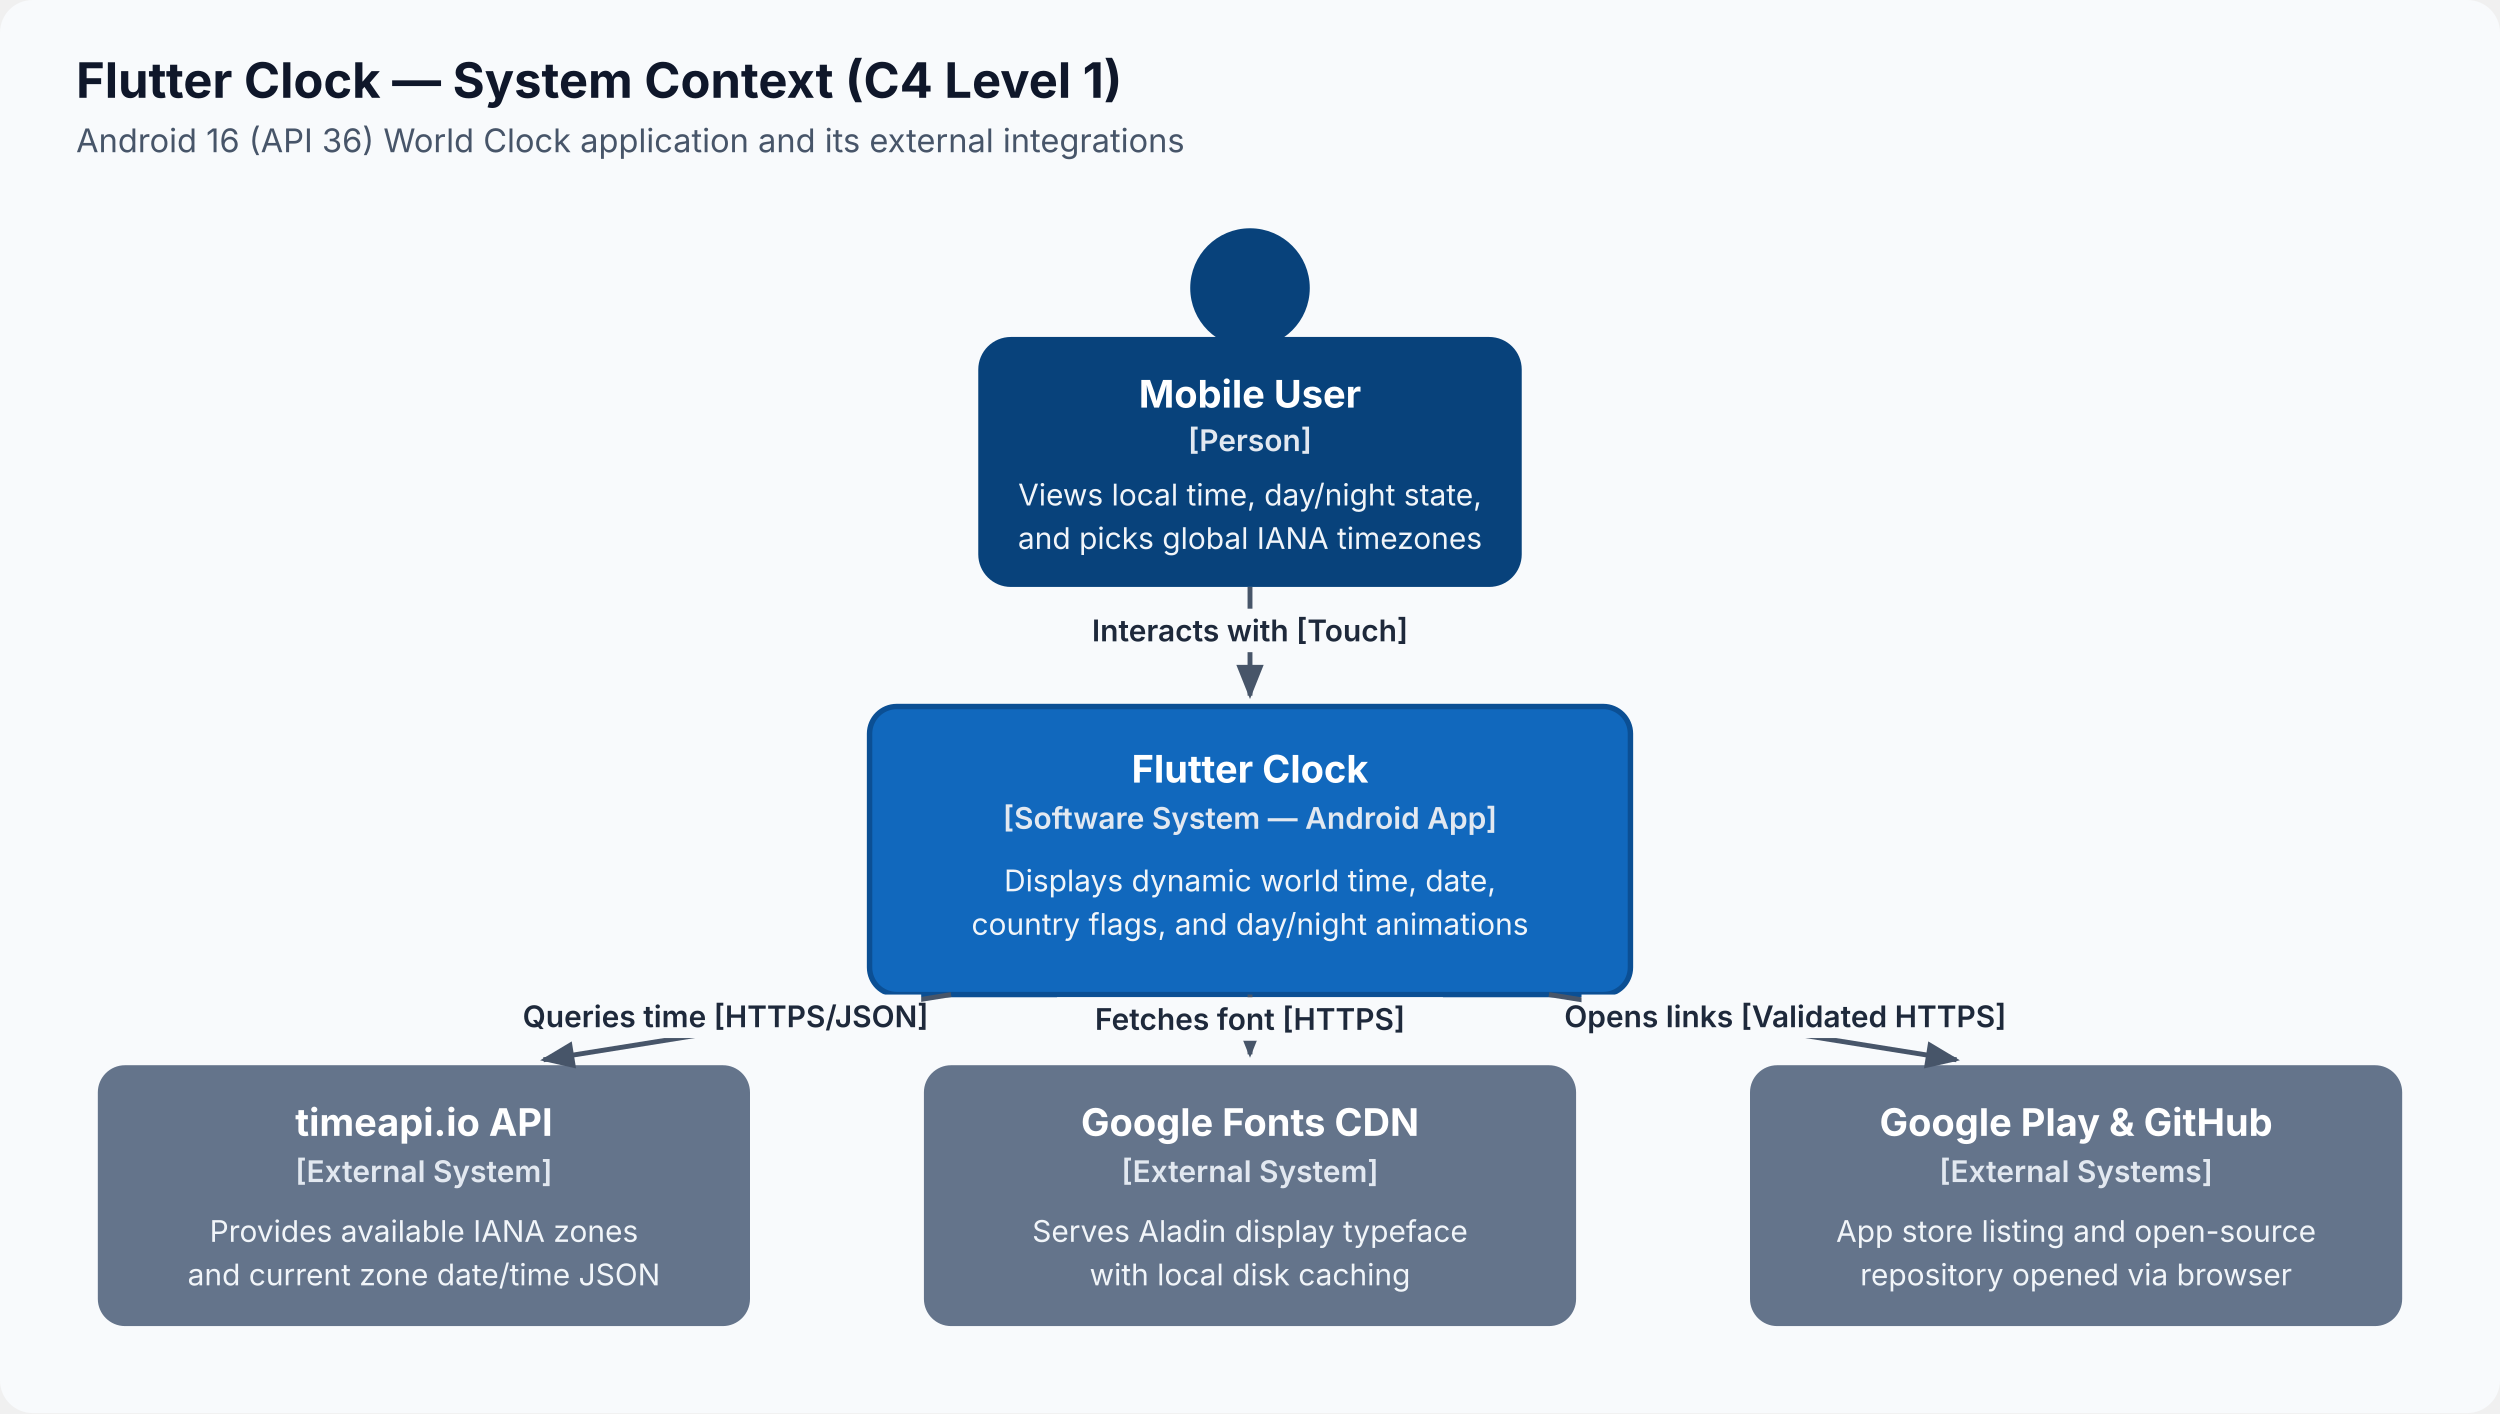
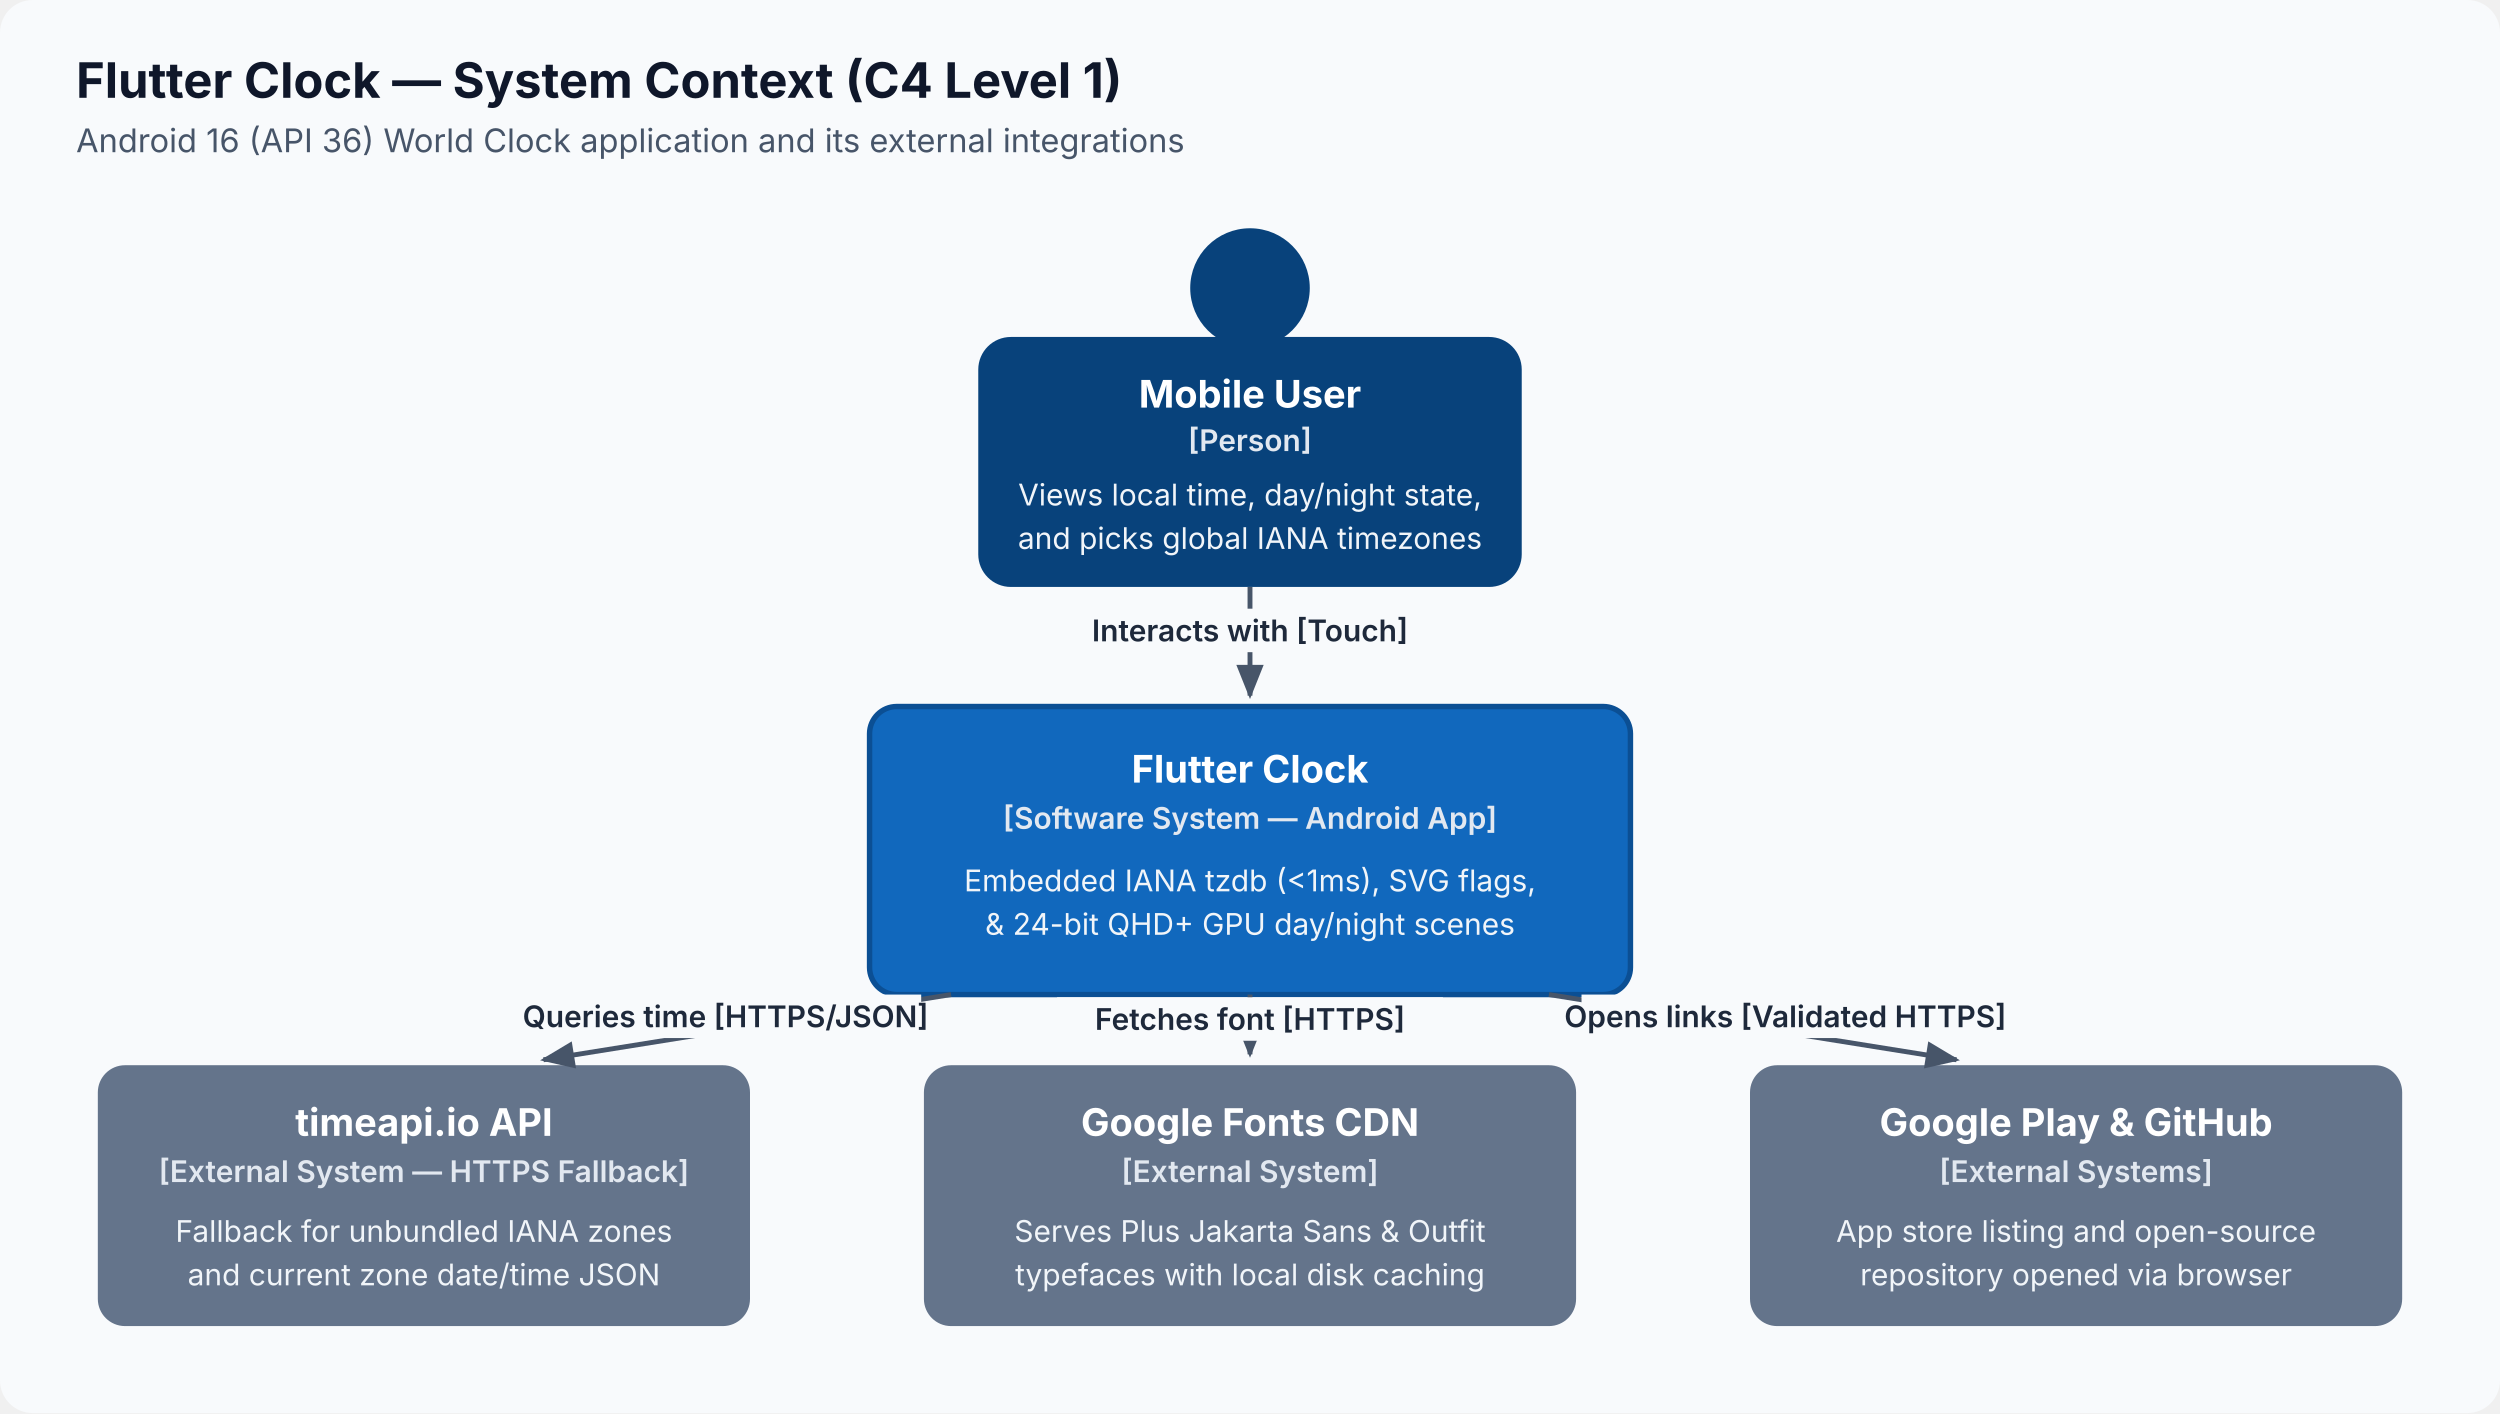
<svg xmlns="http://www.w3.org/2000/svg" viewBox="0 0 920 520" width="920" height="520" role="img" aria-labelledby="title-context desc-context">
  <defs>
    <marker id="arrow" viewBox="0 0 10 10" refX="9" refY="5" markerWidth="7" markerHeight="7" orient="auto-start-reverse">
      <path d="M 0 1 L 10 5 L 0 9 z" fill="#475569" />
    </marker>
    <style>
      .bg { fill: #f8fafc; }
      .heading { font: 700 18px system-ui, -apple-system, Segoe UI, sans-serif; fill: #0f172a; }
      .sub { font: 400 12px system-ui, -apple-system, Segoe UI, sans-serif; fill: #475569; }
      .box-title { font: 700 14px system-ui, -apple-system, Segoe UI, sans-serif; fill: #ffffff; }
      .box-type { font: 600 11px system-ui, -apple-system, Segoe UI, sans-serif; fill: #e2e8f0; }
      .box-desc { font: 400 11px system-ui, -apple-system, Segoe UI, sans-serif; fill: #f1f5f9; }
      .edge { stroke: #475569; stroke-width: 1.8; fill: none; marker-end: url(#arrow); }
      .edge-label { font: 600 11px system-ui, -apple-system, Segoe UI, sans-serif; fill: #1e293b; }
      .label-bg { fill: #f8fafc; }
    </style>
  </defs>
  <rect class="bg" width="920" height="520" rx="12" />
  <text x="28" y="36" class="heading">Flutter Clock — System Context (C4 Level 1)</text>
  <text x="28" y="56" class="sub">Android 16 (API 36) World Clock application and its external integrations</text>
  <g transform="translate(360, 82)">
    <circle cx="100" cy="24" r="22" fill="#08427b" />
    <rect x="0" y="42" width="200" height="92" rx="12" fill="#08427b" />
    <text x="100" y="68" text-anchor="middle" class="box-title">Mobile User</text>
    <text x="100" y="84" text-anchor="middle" class="box-type">[Person]</text>
    <text x="100" y="104" text-anchor="middle" class="box-desc">Views local time, day/night state,</text>
    <text x="100" y="120" text-anchor="middle" class="box-desc">and picks global IANA timezones</text>
  </g>
  <g transform="translate(320, 260)">
    <rect width="280" height="106" rx="10" fill="#1168bd" stroke="#0b4f94" stroke-width="2" />
    <text x="140" y="28" text-anchor="middle" class="box-title">Flutter Clock</text>
    <text x="140" y="45" text-anchor="middle" class="box-type">[Software System — Android App]</text>
-     <text x="140" y="68" text-anchor="middle" class="box-desc">Displays dynamic world time, date,</text>
-     <text x="140" y="84" text-anchor="middle" class="box-desc">country flags, and day/night animations</text>
+     <text x="140" y="68" text-anchor="middle" class="box-desc">Embedded IANA tzdb (&lt;1ms), SVG flags,</text>
+     <text x="140" y="84" text-anchor="middle" class="box-desc">&amp; 24-bit QHD+ GPU day/night scenes</text>
  </g>
  <g transform="translate(36, 392)">
    <rect width="240" height="96" rx="10" fill="#64748b" />
    <text x="120" y="26" text-anchor="middle" class="box-title">timeapi.io API</text>
-     <text x="120" y="43" text-anchor="middle" class="box-type">[External System]</text>
-     <text x="120" y="65" text-anchor="middle" class="box-desc">Provides available IANA zones</text>
+     <text x="120" y="43" text-anchor="middle" class="box-type">[External System — HTTPS Fallback]</text>
+     <text x="120" y="65" text-anchor="middle" class="box-desc">Fallback for unbundled IANA zones</text>
    <text x="120" y="81" text-anchor="middle" class="box-desc">and current zone date/time JSON</text>
  </g>
  <g transform="translate(340, 392)">
    <rect width="240" height="96" rx="10" fill="#64748b" />
    <text x="120" y="26" text-anchor="middle" class="box-title">Google Fonts CDN</text>
    <text x="120" y="43" text-anchor="middle" class="box-type">[External System]</text>
-     <text x="120" y="65" text-anchor="middle" class="box-desc">Serves Aladin display typeface</text>
-     <text x="120" y="81" text-anchor="middle" class="box-desc">with local disk caching</text>
+     <text x="120" y="65" text-anchor="middle" class="box-desc">Serves Plus Jakarta Sans &amp; Outfit</text>
+     <text x="120" y="81" text-anchor="middle" class="box-desc">typefaces with local disk caching</text>
  </g>
  <g transform="translate(644, 392)">
    <rect width="240" height="96" rx="10" fill="#64748b" />
    <text x="120" y="26" text-anchor="middle" class="box-title">Google Play &amp; GitHub</text>
    <text x="120" y="43" text-anchor="middle" class="box-type">[External Systems]</text>
    <text x="120" y="65" text-anchor="middle" class="box-desc">App store listing and open-source</text>
    <text x="120" y="81" text-anchor="middle" class="box-desc">repository opened via browser</text>
  </g>
  <path class="edge" d="M 460 216 L 460 256" />
  <rect class="label-bg" x="394" y="224" width="132" height="16" />
  <text x="460" y="236" text-anchor="middle" class="edge-label">Interacts with [Touch]</text>
  <path class="edge" d="M 350 366 L 200 390" />
  <rect class="label-bg" x="195" y="366" width="144" height="16" />
  <text x="267" y="378" text-anchor="middle" class="edge-label">Queries time [HTTPS/JSON]</text>
  <path class="edge" d="M 460 366 L 460 388" />
  <rect class="label-bg" x="389" y="367" width="142" height="16" />
  <text x="460" y="379" text-anchor="middle" class="edge-label">Fetches font [HTTPS]</text>
  <path class="edge" d="M 570 366 L 720 390" />
  <rect class="label-bg" x="582" y="366" width="150" height="16" />
  <text x="657" y="378" text-anchor="middle" class="edge-label">Opens links [Validated HTTPS]</text>
</svg>
